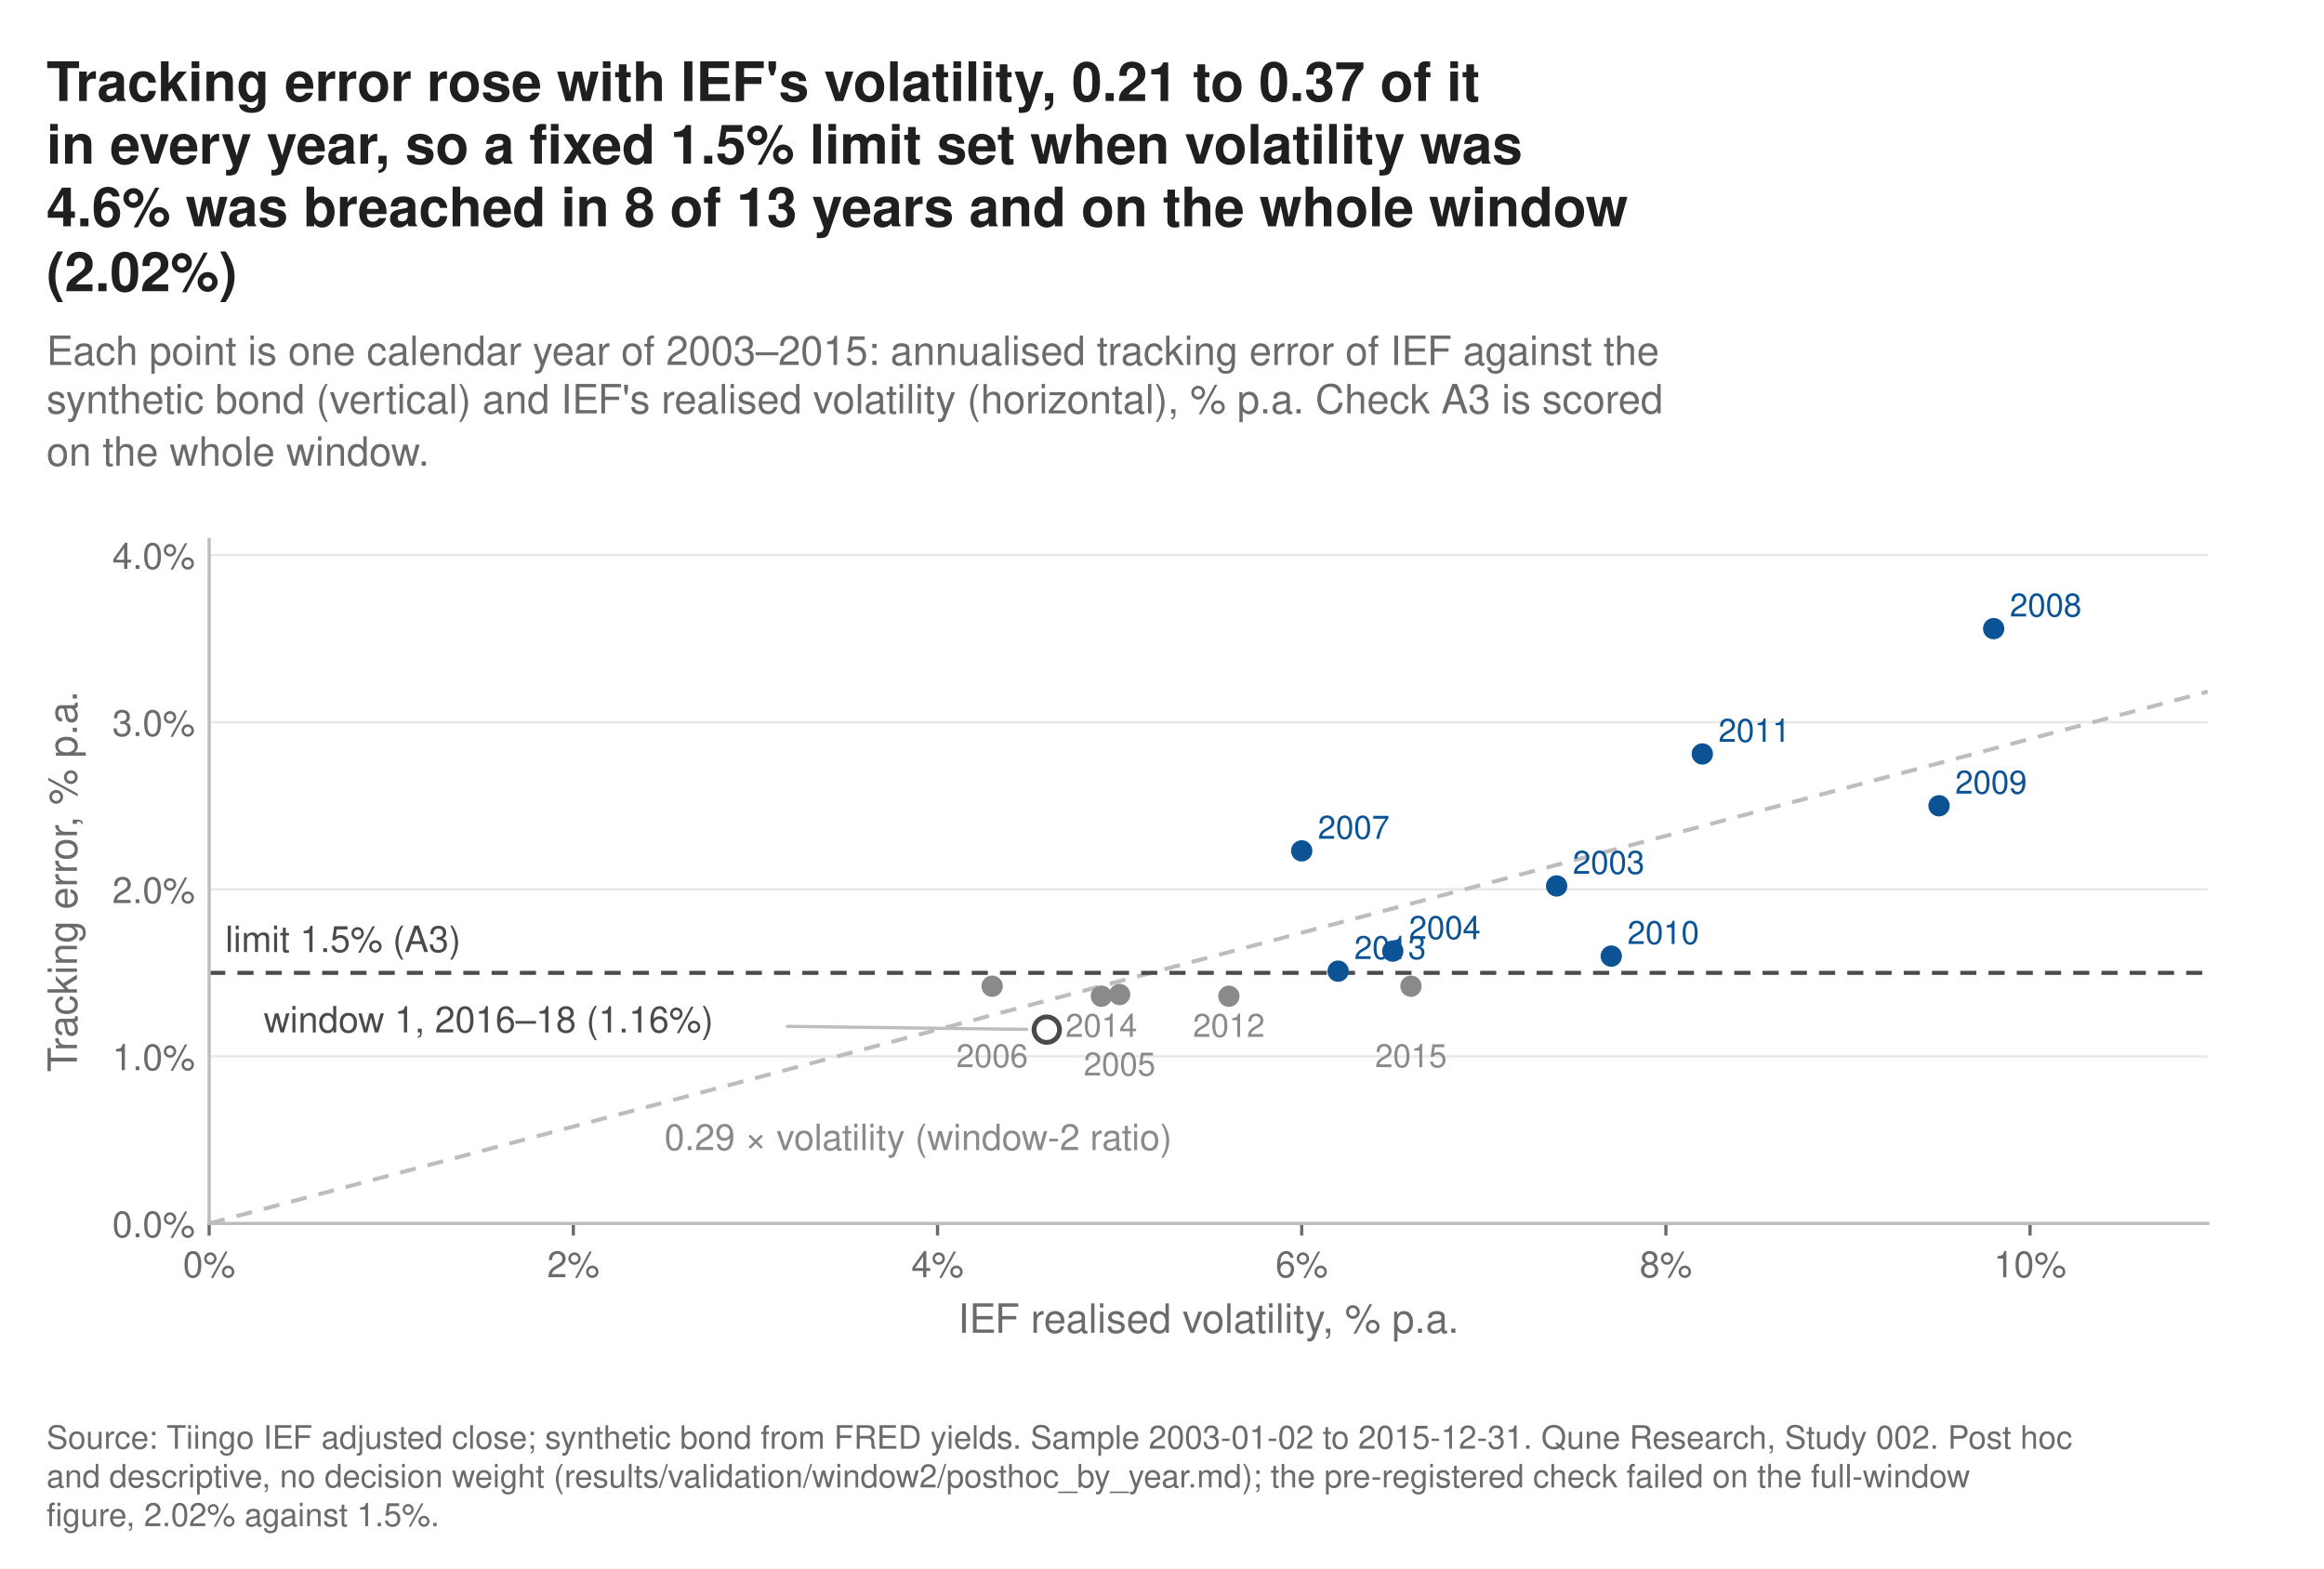
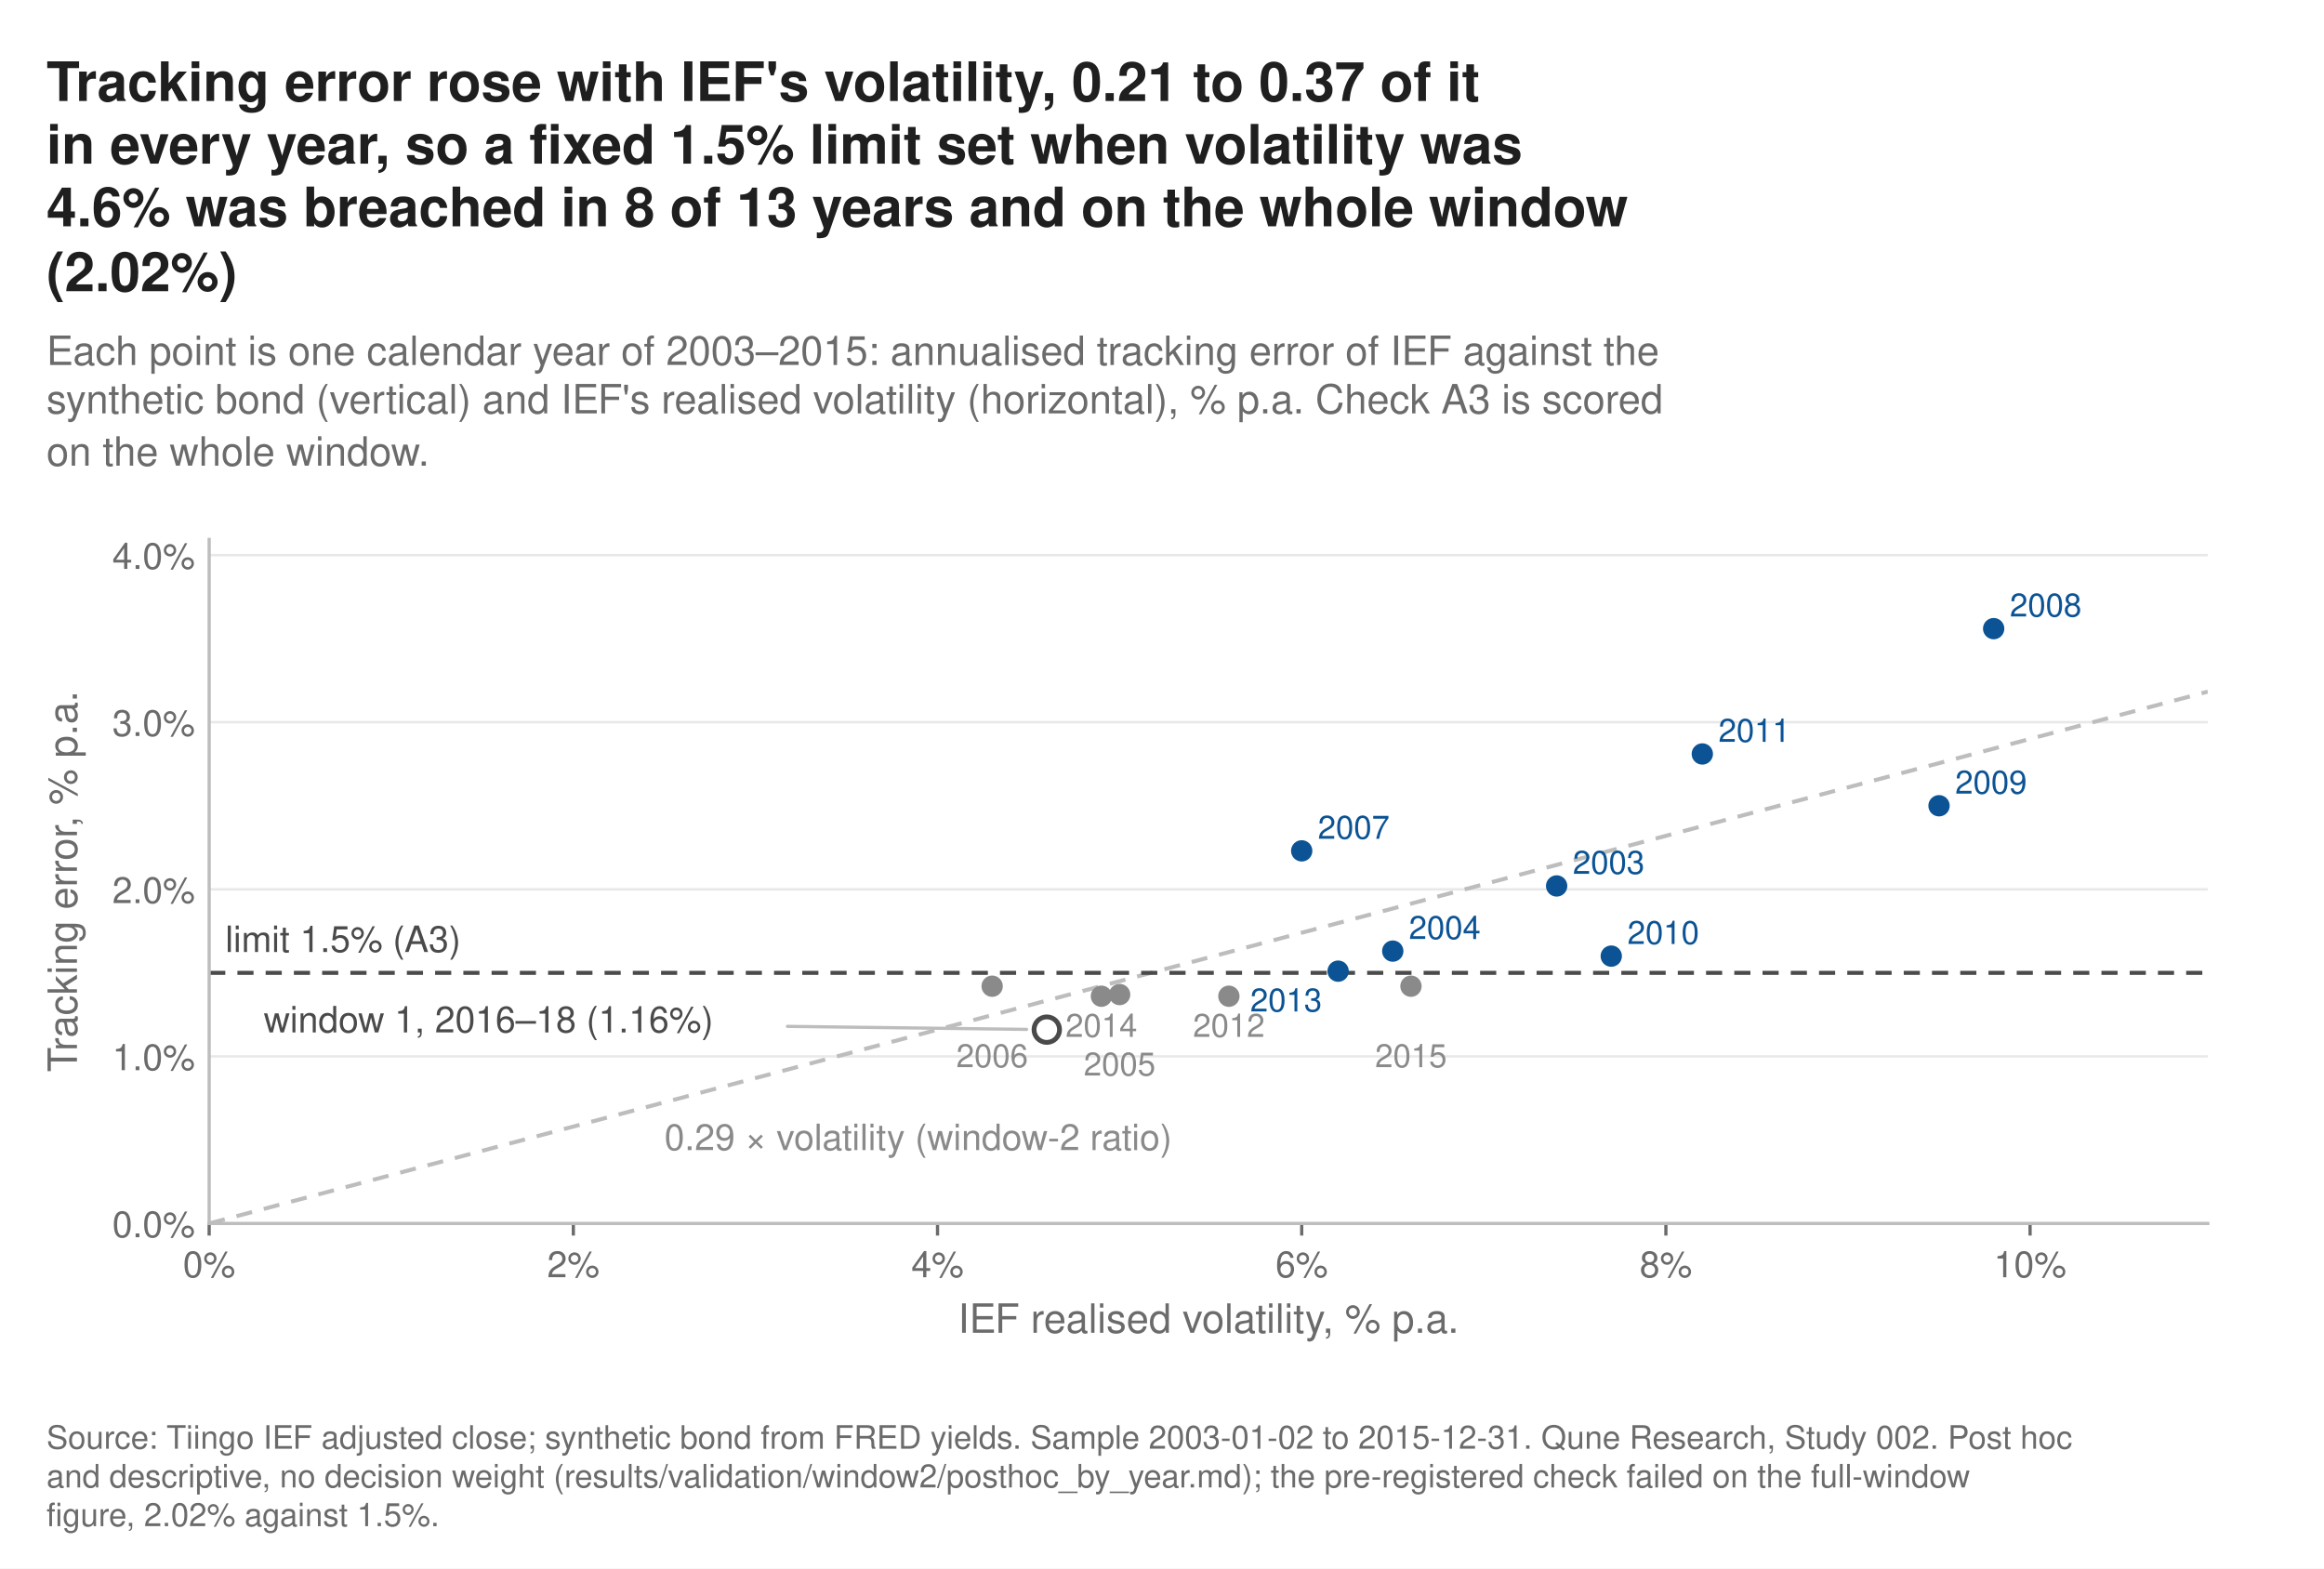
<svg xmlns="http://www.w3.org/2000/svg" xmlns:xlink="http://www.w3.org/1999/xlink" width="576pt" height="388.8pt" viewBox="0 0 576 388.8" version="1.1">
  <defs>
    <style type="text/css">*{stroke-linejoin: round; stroke-linecap: butt}</style>
  </defs>
  <g id="figure_1">
    <g id="patch_1">
      <path d="M 0 388.8  L 576 388.8  L 576 0  L 0 0  z " style="fill: #ffffff" />
    </g>
    <g id="axes_1">
      <g id="patch_2">
        <path d="M 51.84 303.264  L 547.2 303.264  L 547.2 133.708  L 51.84 133.708  z " style="fill: #ffffff" />
      </g>
      <g id="matplotlib.axis_1">
        <g id="xtick_1">
          <g id="line2d_1">
            <defs>
-               <path id="mfa5ebed0cb" d="M 0 0  L 0 3  " style="stroke: #6b6b6b; stroke-width: 0.8" />
+               <path id="mf3e683a985" d="M 0 0  L 0 3  " style="stroke: #6b6b6b; stroke-width: 0.8" />
            </defs>
            <g>
-               <use xlink:href="#mfa5ebed0cb" x="51.84" y="303.264" style="fill: #6b6b6b; stroke: #6b6b6b; stroke-width: 0.8" />
+               <use xlink:href="#mf3e683a985" x="51.84" y="303.264" style="fill: #6b6b6b; stroke: #6b6b6b; stroke-width: 0.8" />
            </g>
          </g>
          <g id="text_1">
            <text style="font-size: 9px; font-family: 'Helvetica Neue', 'Helvetica', 'Arial', 'Liberation Sans', 'DejaVu Sans', sans-serif; text-anchor: middle; fill: #6b6b6b" x="51.84" y="316.602" transform="rotate(-0 51.84 316.6019)">0%</text>
          </g>
        </g>
        <g id="xtick_2">
          <g id="line2d_2">
            <g>
-               <use xlink:href="#mfa5ebed0cb" x="142.102" y="303.264" style="fill: #6b6b6b; stroke: #6b6b6b; stroke-width: 0.8" />
+               <use xlink:href="#mf3e683a985" x="142.102" y="303.264" style="fill: #6b6b6b; stroke: #6b6b6b; stroke-width: 0.8" />
            </g>
          </g>
          <g id="text_2">
            <text style="font-size: 9px; font-family: 'Helvetica Neue', 'Helvetica', 'Arial', 'Liberation Sans', 'DejaVu Sans', sans-serif; text-anchor: middle; fill: #6b6b6b" x="142.102" y="316.602" transform="rotate(-0 142.1024 316.6019)">2%</text>
          </g>
        </g>
        <g id="xtick_3">
          <g id="line2d_3">
            <g>
-               <use xlink:href="#mfa5ebed0cb" x="232.365" y="303.264" style="fill: #6b6b6b; stroke: #6b6b6b; stroke-width: 0.8" />
+               <use xlink:href="#mf3e683a985" x="232.365" y="303.264" style="fill: #6b6b6b; stroke: #6b6b6b; stroke-width: 0.8" />
            </g>
          </g>
          <g id="text_3">
            <text style="font-size: 9px; font-family: 'Helvetica Neue', 'Helvetica', 'Arial', 'Liberation Sans', 'DejaVu Sans', sans-serif; text-anchor: middle; fill: #6b6b6b" x="232.365" y="316.602" transform="rotate(-0 232.3648 316.6019)">4%</text>
          </g>
        </g>
        <g id="xtick_4">
          <g id="line2d_4">
            <g>
-               <use xlink:href="#mfa5ebed0cb" x="322.627" y="303.264" style="fill: #6b6b6b; stroke: #6b6b6b; stroke-width: 0.8" />
+               <use xlink:href="#mf3e683a985" x="322.627" y="303.264" style="fill: #6b6b6b; stroke: #6b6b6b; stroke-width: 0.8" />
            </g>
          </g>
          <g id="text_4">
            <text style="font-size: 9px; font-family: 'Helvetica Neue', 'Helvetica', 'Arial', 'Liberation Sans', 'DejaVu Sans', sans-serif; text-anchor: middle; fill: #6b6b6b" x="322.627" y="316.602" transform="rotate(-0 322.6272 316.6019)">6%</text>
          </g>
        </g>
        <g id="xtick_5">
          <g id="line2d_5">
            <g>
-               <use xlink:href="#mfa5ebed0cb" x="412.89" y="303.264" style="fill: #6b6b6b; stroke: #6b6b6b; stroke-width: 0.8" />
+               <use xlink:href="#mf3e683a985" x="412.89" y="303.264" style="fill: #6b6b6b; stroke: #6b6b6b; stroke-width: 0.8" />
            </g>
          </g>
          <g id="text_5">
            <text style="font-size: 9px; font-family: 'Helvetica Neue', 'Helvetica', 'Arial', 'Liberation Sans', 'DejaVu Sans', sans-serif; text-anchor: middle; fill: #6b6b6b" x="412.89" y="316.602" transform="rotate(-0 412.8896 316.6019)">8%</text>
          </g>
        </g>
        <g id="xtick_6">
          <g id="line2d_6">
            <g>
-               <use xlink:href="#mfa5ebed0cb" x="503.152" y="303.264" style="fill: #6b6b6b; stroke: #6b6b6b; stroke-width: 0.8" />
+               <use xlink:href="#mf3e683a985" x="503.152" y="303.264" style="fill: #6b6b6b; stroke: #6b6b6b; stroke-width: 0.8" />
            </g>
          </g>
          <g id="text_6">
            <text style="font-size: 9px; font-family: 'Helvetica Neue', 'Helvetica', 'Arial', 'Liberation Sans', 'DejaVu Sans', sans-serif; text-anchor: middle; fill: #6b6b6b" x="503.152" y="316.602" transform="rotate(-0 503.152 316.6019)">10%</text>
          </g>
        </g>
        <g id="text_7">
          <text style="font-size: 10px; font-family: 'Helvetica Neue', 'Helvetica', 'Arial', 'Liberation Sans', 'DejaVu Sans', sans-serif; text-anchor: middle; fill: #6b6b6b" x="299.52" y="330.362" transform="rotate(-0 299.52 330.3624)">IEF realised volatility, % p.a.</text>
        </g>
      </g>
      <g id="matplotlib.axis_2">
        <g id="ytick_1">
          <g id="line2d_7">
-             <path d="M 51.84 303.264  L 547.2 303.264  " clip-path="url(#p9a87f673dc)" style="fill: none; stroke: #e8e8e8; stroke-width: 0.6; stroke-linecap: round" />
+             <path d="M 51.84 303.264  L 547.2 303.264  " clip-path="url(#pab71b403ff)" style="fill: none; stroke: #e8e8e8; stroke-width: 0.6; stroke-linecap: round" />
          </g>
          <g id="line2d_8" />
          <g id="text_8">
            <text style="font-size: 9px; font-family: 'Helvetica Neue', 'Helvetica', 'Arial', 'Liberation Sans', 'DejaVu Sans', sans-serif; text-anchor: end; fill: #6b6b6b" x="48.34" y="306.683" transform="rotate(-0 48.34 306.6829)">0.0%</text>
          </g>
        </g>
        <g id="ytick_2">
          <g id="line2d_9">
-             <path d="M 51.84 261.848  L 547.2 261.848  " clip-path="url(#p9a87f673dc)" style="fill: none; stroke: #e8e8e8; stroke-width: 0.6; stroke-linecap: round" />
+             <path d="M 51.84 261.848  L 547.2 261.848  " clip-path="url(#pab71b403ff)" style="fill: none; stroke: #e8e8e8; stroke-width: 0.6; stroke-linecap: round" />
          </g>
          <g id="line2d_10" />
          <g id="text_9">
            <text style="font-size: 9px; font-family: 'Helvetica Neue', 'Helvetica', 'Arial', 'Liberation Sans', 'DejaVu Sans', sans-serif; text-anchor: end; fill: #6b6b6b" x="48.34" y="265.267" transform="rotate(-0 48.34 265.2672)">1.0%</text>
          </g>
        </g>
        <g id="ytick_3">
          <g id="line2d_11">
-             <path d="M 51.84 220.433  L 547.2 220.433  " clip-path="url(#p9a87f673dc)" style="fill: none; stroke: #e8e8e8; stroke-width: 0.6; stroke-linecap: round" />
+             <path d="M 51.84 220.433  L 547.2 220.433  " clip-path="url(#pab71b403ff)" style="fill: none; stroke: #e8e8e8; stroke-width: 0.6; stroke-linecap: round" />
          </g>
          <g id="line2d_12" />
          <g id="text_10">
            <text style="font-size: 9px; font-family: 'Helvetica Neue', 'Helvetica', 'Arial', 'Liberation Sans', 'DejaVu Sans', sans-serif; text-anchor: end; fill: #6b6b6b" x="48.34" y="223.851" transform="rotate(-0 48.34 223.8515)">2.0%</text>
          </g>
        </g>
        <g id="ytick_4">
          <g id="line2d_13">
-             <path d="M 51.84 179.017  L 547.2 179.017  " clip-path="url(#p9a87f673dc)" style="fill: none; stroke: #e8e8e8; stroke-width: 0.6; stroke-linecap: round" />
+             <path d="M 51.84 179.017  L 547.2 179.017  " clip-path="url(#pab71b403ff)" style="fill: none; stroke: #e8e8e8; stroke-width: 0.6; stroke-linecap: round" />
          </g>
          <g id="line2d_14" />
          <g id="text_11">
            <text style="font-size: 9px; font-family: 'Helvetica Neue', 'Helvetica', 'Arial', 'Liberation Sans', 'DejaVu Sans', sans-serif; text-anchor: end; fill: #6b6b6b" x="48.34" y="182.436" transform="rotate(-0 48.34 182.4358)">3.0%</text>
          </g>
        </g>
        <g id="ytick_5">
          <g id="line2d_15">
-             <path d="M 51.84 137.601  L 547.2 137.601  " clip-path="url(#p9a87f673dc)" style="fill: none; stroke: #e8e8e8; stroke-width: 0.6; stroke-linecap: round" />
+             <path d="M 51.84 137.601  L 547.2 137.601  " clip-path="url(#pab71b403ff)" style="fill: none; stroke: #e8e8e8; stroke-width: 0.6; stroke-linecap: round" />
          </g>
          <g id="line2d_16" />
          <g id="text_12">
            <text style="font-size: 9px; font-family: 'Helvetica Neue', 'Helvetica', 'Arial', 'Liberation Sans', 'DejaVu Sans', sans-serif; text-anchor: end; fill: #6b6b6b" x="48.34" y="141.02" transform="rotate(-0 48.34 141.02)">4.0%</text>
          </g>
        </g>
        <g id="text_13">
          <text style="font-size: 10px; font-family: 'Helvetica Neue', 'Helvetica', 'Arial', 'Liberation Sans', 'DejaVu Sans', sans-serif; text-anchor: middle; fill: #6b6b6b" x="19.073" y="218.486" transform="rotate(-90 19.07344 218.486)">Tracking error, % p.a.</text>
        </g>
      </g>
      <g id="line2d_17">
-         <path d="M 51.84 303.264  L 547.2 171.436  " clip-path="url(#p9a87f673dc)" style="fill: none; stroke-dasharray: 4,3; stroke-dashoffset: 0; stroke: #bdbdbd" />
+         <path d="M 51.84 303.264  L 547.2 171.436  " clip-path="url(#pab71b403ff)" style="fill: none; stroke-dasharray: 4,3; stroke-dashoffset: 0; stroke: #bdbdbd" />
      </g>
      <g id="line2d_18">
-         <path d="M 51.84 241.14  L 547.2 241.14  " clip-path="url(#p9a87f673dc)" style="fill: none; stroke-dasharray: 4,3; stroke-dashoffset: 0; stroke: #4a4a4a" />
+         <path d="M 51.84 241.14  L 547.2 241.14  " clip-path="url(#pab71b403ff)" style="fill: none; stroke-dasharray: 4,3; stroke-dashoffset: 0; stroke: #4a4a4a" />
      </g>
      <g id="patch_3">
        <path d="M 51.84 303.264  L 51.84 133.708  " style="fill: none; stroke: #bdbdbd; stroke-width: 0.8; stroke-linejoin: miter; stroke-linecap: square" />
      </g>
      <g id="patch_4">
        <path d="M 51.84 303.264  L 547.2 303.264  " style="fill: none; stroke: #bdbdbd; stroke-width: 0.8; stroke-linejoin: miter; stroke-linecap: square" />
      </g>
      <g id="text_14">
        <text style="font-size: 9px; font-family: 'Helvetica Neue', 'Helvetica', 'Arial', 'Liberation Sans', 'DejaVu Sans', sans-serif; text-anchor: start; fill: #8a8a8a" x="164.668" y="285.076" transform="rotate(-0 164.668 285.0762)">0.29 × volatility (window-2 ratio)</text>
      </g>
      <g id="text_15">
        <text style="font-size: 9px; font-family: 'Helvetica Neue', 'Helvetica', 'Arial', 'Liberation Sans', 'DejaVu Sans', sans-serif; text-anchor: start; fill: #4a4a4a" x="55.84" y="235.978" transform="rotate(-0 55.84 235.9783)">limit 1.5% (A3)</text>
      </g>
      <g id="PathCollection_1">
        <defs>
-           <path id="m84c5cd8aa6" d="M 0 2.646  C 0.702 2.646 1.375 2.367 1.871 1.871  C 2.367 1.375 2.646 0.702 2.646 0  C 2.646 -0.702 2.367 -1.375 1.871 -1.871  C 1.375 -2.367 0.702 -2.646 0 -2.646  C -0.702 -2.646 -1.375 -2.367 -1.871 -1.871  C -2.367 -1.375 -2.646 -0.702 -2.646 0  C -2.646 0.702 -2.367 1.375 -1.871 1.871  C -1.375 2.367 -0.702 2.646 0 2.646  z " />
+           <path id="m157fba83bc" d="M 0 2.646  C 0.702 2.646 1.375 2.367 1.871 1.871  C 2.367 1.375 2.646 0.702 2.646 0  C 2.646 -0.702 2.367 -1.375 1.871 -1.871  C 1.375 -2.367 0.702 -2.646 0 -2.646  C -0.702 -2.646 -1.375 -2.367 -1.871 -1.871  C -2.367 -1.375 -2.646 -0.702 -2.646 0  C -2.646 0.702 -2.367 1.375 -1.871 1.871  C -1.375 2.367 -0.702 2.646 0 2.646  z " />
        </defs>
-         <g clip-path="url(#p9a87f673dc)">
-           <use xlink:href="#m84c5cd8aa6" x="245.904" y="244.454" style="fill: #8a8a8a" />
+         <g clip-path="url(#pab71b403ff)">
+           <use xlink:href="#m157fba83bc" x="245.904" y="244.454" style="fill: #8a8a8a" />
        </g>
      </g>
      <g id="text_16">
        <text style="font-size: 8px; font-family: 'Helvetica Neue', 'Helvetica', 'Arial', 'Liberation Sans', 'DejaVu Sans', sans-serif; text-anchor: middle; fill: #8a8a8a" x="245.904" y="264.532" transform="rotate(-0 245.9041 264.5318)">2006</text>
      </g>
      <g id="PathCollection_2">
-         <g clip-path="url(#p9a87f673dc)">
-           <use xlink:href="#m84c5cd8aa6" x="272.983" y="246.939" style="fill: #8a8a8a" />
+         <g clip-path="url(#pab71b403ff)">
+           <use xlink:href="#m157fba83bc" x="272.983" y="246.939" style="fill: #8a8a8a" />
        </g>
      </g>
      <g id="text_17">
        <text style="font-size: 8px; font-family: 'Helvetica Neue', 'Helvetica', 'Arial', 'Liberation Sans', 'DejaVu Sans', sans-serif; text-anchor: middle; fill: #8a8a8a" x="272.983" y="257.017" transform="rotate(-0 272.9829 257.0167)">2014</text>
      </g>
      <g id="PathCollection_3">
-         <g clip-path="url(#p9a87f673dc)">
-           <use xlink:href="#m84c5cd8aa6" x="277.496" y="246.524" style="fill: #8a8a8a" />
+         <g clip-path="url(#pab71b403ff)">
+           <use xlink:href="#m157fba83bc" x="277.496" y="246.524" style="fill: #8a8a8a" />
        </g>
      </g>
      <g id="text_18">
        <text style="font-size: 8px; font-family: 'Helvetica Neue', 'Helvetica', 'Arial', 'Liberation Sans', 'DejaVu Sans', sans-serif; text-anchor: middle; fill: #8a8a8a" x="277.496" y="266.603" transform="rotate(-0 277.496 266.6026)">2005</text>
      </g>
      <g id="PathCollection_4">
-         <g clip-path="url(#p9a87f673dc)">
-           <use xlink:href="#m84c5cd8aa6" x="304.575" y="246.939" style="fill: #8a8a8a" />
+         <g clip-path="url(#pab71b403ff)">
+           <use xlink:href="#m157fba83bc" x="304.575" y="246.939" style="fill: #8a8a8a" />
        </g>
      </g>
      <g id="text_19">
        <text style="font-size: 8px; font-family: 'Helvetica Neue', 'Helvetica', 'Arial', 'Liberation Sans', 'DejaVu Sans', sans-serif; text-anchor: middle; fill: #8a8a8a" x="304.575" y="257.017" transform="rotate(-0 304.5747 257.0167)">2012</text>
      </g>
      <g id="PathCollection_5">
        <defs>
-           <path id="mda1a5a834c" d="M 0 2.646  C 0.702 2.646 1.375 2.367 1.871 1.871  C 2.367 1.375 2.646 0.702 2.646 0  C 2.646 -0.702 2.367 -1.375 1.871 -1.871  C 1.375 -2.367 0.702 -2.646 0 -2.646  C -0.702 -2.646 -1.375 -2.367 -1.871 -1.871  C -2.367 -1.375 -2.646 -0.702 -2.646 0  C -2.646 0.702 -2.367 1.375 -1.871 1.871  C -1.375 2.367 -0.702 2.646 0 2.646  z " />
+           <path id="mab255d6fb0" d="M 0 2.646  C 0.702 2.646 1.375 2.367 1.871 1.871  C 2.367 1.375 2.646 0.702 2.646 0  C 2.646 -0.702 2.367 -1.375 1.871 -1.871  C 1.375 -2.367 0.702 -2.646 0 -2.646  C -0.702 -2.646 -1.375 -2.367 -1.871 -1.871  C -2.367 -1.375 -2.646 -0.702 -2.646 0  C -2.646 0.702 -2.367 1.375 -1.871 1.871  C -1.375 2.367 -0.702 2.646 0 2.646  z " />
        </defs>
-         <g clip-path="url(#p9a87f673dc)">
-           <use xlink:href="#mda1a5a834c" x="322.627" y="210.907" style="fill: #0b5394" />
+         <g clip-path="url(#pab71b403ff)">
+           <use xlink:href="#mab255d6fb0" x="322.627" y="210.907" style="fill: #0b5394" />
        </g>
      </g>
      <g id="text_20">
        <text style="font-size: 8px; font-family: 'Helvetica Neue', 'Helvetica', 'Arial', 'Liberation Sans', 'DejaVu Sans', sans-serif; text-anchor: start; fill: #0b5394" x="326.627" y="207.907" transform="rotate(-0 326.6272 207.9069)">2007</text>
      </g>
      <g id="PathCollection_6">
-         <g clip-path="url(#p9a87f673dc)">
-           <use xlink:href="#mda1a5a834c" x="331.653" y="240.726" style="fill: #0b5394" />
+         <g clip-path="url(#pab71b403ff)">
+           <use xlink:href="#mab255d6fb0" x="331.653" y="240.726" style="fill: #0b5394" />
        </g>
      </g>
      <g id="text_21">
-         <text style="font-size: 8px; font-family: 'Helvetica Neue', 'Helvetica', 'Arial', 'Liberation Sans', 'DejaVu Sans', sans-serif; text-anchor: start; fill: #0b5394" x="335.653" y="237.726" transform="rotate(-0 335.6534 237.7262)">2013</text>
+         <text style="font-size: 8px; font-family: 'Helvetica Neue', 'Helvetica', 'Arial', 'Liberation Sans', 'DejaVu Sans', sans-serif; text-anchor: end; fill: #0b5394" x="327.653" y="250.726" transform="rotate(-0 327.6534 250.7262)">2013</text>
      </g>
      <g id="PathCollection_7">
-         <g clip-path="url(#p9a87f673dc)">
-           <use xlink:href="#mda1a5a834c" x="345.193" y="235.756" style="fill: #0b5394" />
+         <g clip-path="url(#pab71b403ff)">
+           <use xlink:href="#mab255d6fb0" x="345.193" y="235.756" style="fill: #0b5394" />
        </g>
      </g>
      <g id="text_22">
        <text style="font-size: 8px; font-family: 'Helvetica Neue', 'Helvetica', 'Arial', 'Liberation Sans', 'DejaVu Sans', sans-serif; text-anchor: start; fill: #0b5394" x="349.193" y="232.756" transform="rotate(-0 349.1928 232.7564)">2004</text>
      </g>
      <g id="PathCollection_8">
-         <g clip-path="url(#p9a87f673dc)">
-           <use xlink:href="#m84c5cd8aa6" x="349.706" y="244.454" style="fill: #8a8a8a" />
+         <g clip-path="url(#pab71b403ff)">
+           <use xlink:href="#m157fba83bc" x="349.706" y="244.454" style="fill: #8a8a8a" />
        </g>
      </g>
      <g id="text_23">
        <text style="font-size: 8px; font-family: 'Helvetica Neue', 'Helvetica', 'Arial', 'Liberation Sans', 'DejaVu Sans', sans-serif; text-anchor: middle; fill: #8a8a8a" x="349.706" y="264.532" transform="rotate(-0 349.7059 264.5318)">2015</text>
      </g>
      <g id="PathCollection_9">
-         <g clip-path="url(#p9a87f673dc)">
-           <use xlink:href="#mda1a5a834c" x="385.811" y="219.604" style="fill: #0b5394" />
+         <g clip-path="url(#pab71b403ff)">
+           <use xlink:href="#mab255d6fb0" x="385.811" y="219.604" style="fill: #0b5394" />
        </g>
      </g>
      <g id="text_24">
        <text style="font-size: 8px; font-family: 'Helvetica Neue', 'Helvetica', 'Arial', 'Liberation Sans', 'DejaVu Sans', sans-serif; text-anchor: start; fill: #0b5394" x="389.811" y="216.604" transform="rotate(-0 389.8108 216.6042)">2003</text>
      </g>
      <g id="PathCollection_10">
-         <g clip-path="url(#p9a87f673dc)">
-           <use xlink:href="#mda1a5a834c" x="399.35" y="236.999" style="fill: #0b5394" />
+         <g clip-path="url(#pab71b403ff)">
+           <use xlink:href="#mab255d6fb0" x="399.35" y="236.999" style="fill: #0b5394" />
        </g>
      </g>
      <g id="text_25">
        <text style="font-size: 8px; font-family: 'Helvetica Neue', 'Helvetica', 'Arial', 'Liberation Sans', 'DejaVu Sans', sans-serif; text-anchor: start; fill: #0b5394" x="403.35" y="233.999" transform="rotate(-0 403.3502 233.9988)">2010</text>
      </g>
      <g id="PathCollection_11">
-         <g clip-path="url(#p9a87f673dc)">
-           <use xlink:href="#mda1a5a834c" x="421.916" y="186.886" style="fill: #0b5394" />
+         <g clip-path="url(#pab71b403ff)">
+           <use xlink:href="#mab255d6fb0" x="421.916" y="186.886" style="fill: #0b5394" />
        </g>
      </g>
      <g id="text_26">
        <text style="font-size: 8px; font-family: 'Helvetica Neue', 'Helvetica', 'Arial', 'Liberation Sans', 'DejaVu Sans', sans-serif; text-anchor: start; fill: #0b5394" x="425.916" y="183.886" transform="rotate(-0 425.9158 183.8858)">2011</text>
      </g>
      <g id="PathCollection_12">
-         <g clip-path="url(#p9a87f673dc)">
-           <use xlink:href="#mda1a5a834c" x="480.586" y="199.725" style="fill: #0b5394" />
+         <g clip-path="url(#pab71b403ff)">
+           <use xlink:href="#mab255d6fb0" x="480.586" y="199.725" style="fill: #0b5394" />
        </g>
      </g>
      <g id="text_27">
        <text style="font-size: 8px; font-family: 'Helvetica Neue', 'Helvetica', 'Arial', 'Liberation Sans', 'DejaVu Sans', sans-serif; text-anchor: start; fill: #0b5394" x="484.586" y="196.725" transform="rotate(-0 484.5864 196.7247)">2009</text>
      </g>
      <g id="PathCollection_13">
-         <g clip-path="url(#p9a87f673dc)">
-           <use xlink:href="#mda1a5a834c" x="494.126" y="155.824" style="fill: #0b5394" />
+         <g clip-path="url(#pab71b403ff)">
+           <use xlink:href="#mab255d6fb0" x="494.126" y="155.824" style="fill: #0b5394" />
        </g>
      </g>
      <g id="text_28">
        <text style="font-size: 8px; font-family: 'Helvetica Neue', 'Helvetica', 'Arial', 'Liberation Sans', 'DejaVu Sans', sans-serif; text-anchor: start; fill: #0b5394" x="498.126" y="152.824" transform="rotate(-0 498.1257 152.824)">2008</text>
      </g>
      <g id="PathCollection_14">
        <defs>
-           <path id="m8fc6b45237" d="M 0 3.162  C 0.839 3.162 1.643 2.829 2.236 2.236  C 2.829 1.643 3.162 0.839 3.162 0  C 3.162 -0.839 2.829 -1.643 2.236 -2.236  C 1.643 -2.829 0.839 -3.162 0 -3.162  C -0.839 -3.162 -1.643 -2.829 -2.236 -2.236  C -2.829 -1.643 -3.162 -0.839 -3.162 0  C -3.162 0.839 -2.829 1.643 -2.236 2.236  C -1.643 2.829 -0.839 3.162 0 3.162  z " style="stroke: #4a4a4a; stroke-width: 1.2" />
+           <path id="mc23e159f9f" d="M 0 3.162  C 0.839 3.162 1.643 2.829 2.236 2.236  C 2.829 1.643 3.162 0.839 3.162 0  C 3.162 -0.839 2.829 -1.643 2.236 -2.236  C 1.643 -2.829 0.839 -3.162 0 -3.162  C -0.839 -3.162 -1.643 -2.829 -2.236 -2.236  C -2.829 -1.643 -3.162 -0.839 -3.162 0  C -3.162 0.839 -2.829 1.643 -2.236 2.236  C -1.643 2.829 -0.839 3.162 0 3.162  z " style="stroke: #4a4a4a; stroke-width: 1.2" />
        </defs>
-         <g clip-path="url(#p9a87f673dc)">
-           <use xlink:href="#m8fc6b45237" x="259.443" y="255.222" style="fill: #ffffff; stroke: #4a4a4a; stroke-width: 1.2" />
+         <g clip-path="url(#pab71b403ff)">
+           <use xlink:href="#mc23e159f9f" x="259.443" y="255.222" style="fill: #ffffff; stroke: #4a4a4a; stroke-width: 1.2" />
        </g>
      </g>
      <g id="patch_5">
        <path d="M 195.167 254.41  Q 224.804 254.784 254.442 255.159  " style="fill: none; stroke: #bdbdbd; stroke-width: 0.8; stroke-linecap: round" />
      </g>
      <g id="text_29">
        <text style="font-size: 9px; font-family: 'Helvetica Neue', 'Helvetica', 'Arial', 'Liberation Sans', 'DejaVu Sans', sans-serif; text-anchor: start; fill: #4a4a4a" x="65.379" y="255.903" transform="rotate(-0 65.37936 255.9034)">window 1, 2016–18 (1.16%)</text>
      </g>
    </g>
    <g id="qune-title">
      <text style="font-weight: 700; font-size: 13.5px; font-family: 'Helvetica Neue', 'Helvetica', 'Arial', 'Liberation Sans', 'DejaVu Sans', sans-serif; fill: #1f1f1f" transform="translate(11.52 25.04292)">Tracking error rose with IEF's volatility, 0.21 to 0.37 of it</text>
      <text style="font-weight: 700; font-size: 13.5px; font-family: 'Helvetica Neue', 'Helvetica', 'Arial', 'Liberation Sans', 'DejaVu Sans', sans-serif; fill: #1f1f1f" transform="translate(11.52 40.56792)">in every year, so a fixed 1.5% limit set when volatility was</text>
      <text style="font-weight: 700; font-size: 13.5px; font-family: 'Helvetica Neue', 'Helvetica', 'Arial', 'Liberation Sans', 'DejaVu Sans', sans-serif; fill: #1f1f1f" transform="translate(11.52 56.09292)">4.6% was breached in 8 of 13 years and on the whole window</text>
      <text style="font-weight: 700; font-size: 13.5px; font-family: 'Helvetica Neue', 'Helvetica', 'Arial', 'Liberation Sans', 'DejaVu Sans', sans-serif; fill: #1f1f1f" transform="translate(11.52 72.17691)">(2.02%)</text>
    </g>
    <g id="qune-subtitle">
      <text style="font-size: 10px; font-family: 'Helvetica Neue', 'Helvetica', 'Arial', 'Liberation Sans', 'DejaVu Sans', sans-serif; fill: #6b6b6b" transform="translate(11.52 90.46738)">Each point is one calendar year of 2003–2015: annualised tracking error of IEF against the</text>
      <text style="font-size: 10px; font-family: 'Helvetica Neue', 'Helvetica', 'Arial', 'Liberation Sans', 'DejaVu Sans', sans-serif; fill: #6b6b6b" transform="translate(11.52 102.4674)">synthetic bond (vertical) and IEF's realised volatility (horizontal), % p.a. Check A3 is scored</text>
      <text style="font-size: 10px; font-family: 'Helvetica Neue', 'Helvetica', 'Arial', 'Liberation Sans', 'DejaVu Sans', sans-serif; fill: #6b6b6b" transform="translate(11.52 115.4361)">on the whole window.</text>
    </g>
    <g id="qune-source-line">
      <text style="font-size: 8px; font-family: 'Helvetica Neue', 'Helvetica', 'Arial', 'Liberation Sans', 'DejaVu Sans', sans-serif; fill: #6b6b6b" transform="translate(11.52 359.097)">Source: Tiingo IEF adjusted close; synthetic bond from FRED yields. Sample 2003-01-02 to 2015-12-31. Qune Research, Study 002. Post hoc</text>
      <text style="font-size: 8px; font-family: 'Helvetica Neue', 'Helvetica', 'Arial', 'Liberation Sans', 'DejaVu Sans', sans-serif; fill: #6b6b6b" transform="translate(11.52 368.6992)">and descriptive, no decision weight (results/validation/window2/posthoc_by_year.md); the pre-registered check failed on the full-window</text>
      <text style="font-size: 8px; font-family: 'Helvetica Neue', 'Helvetica', 'Arial', 'Liberation Sans', 'DejaVu Sans', sans-serif; fill: #6b6b6b" transform="translate(11.52 378.3013)">figure, 2.02% against 1.5%.</text>
    </g>
  </g>
  <defs>
-     <clipPath id="p9a87f673dc">
+     <clipPath id="pab71b403ff">
      <rect x="51.84" y="133.708" width="495.36" height="169.556" />
    </clipPath>
  </defs>
</svg>
